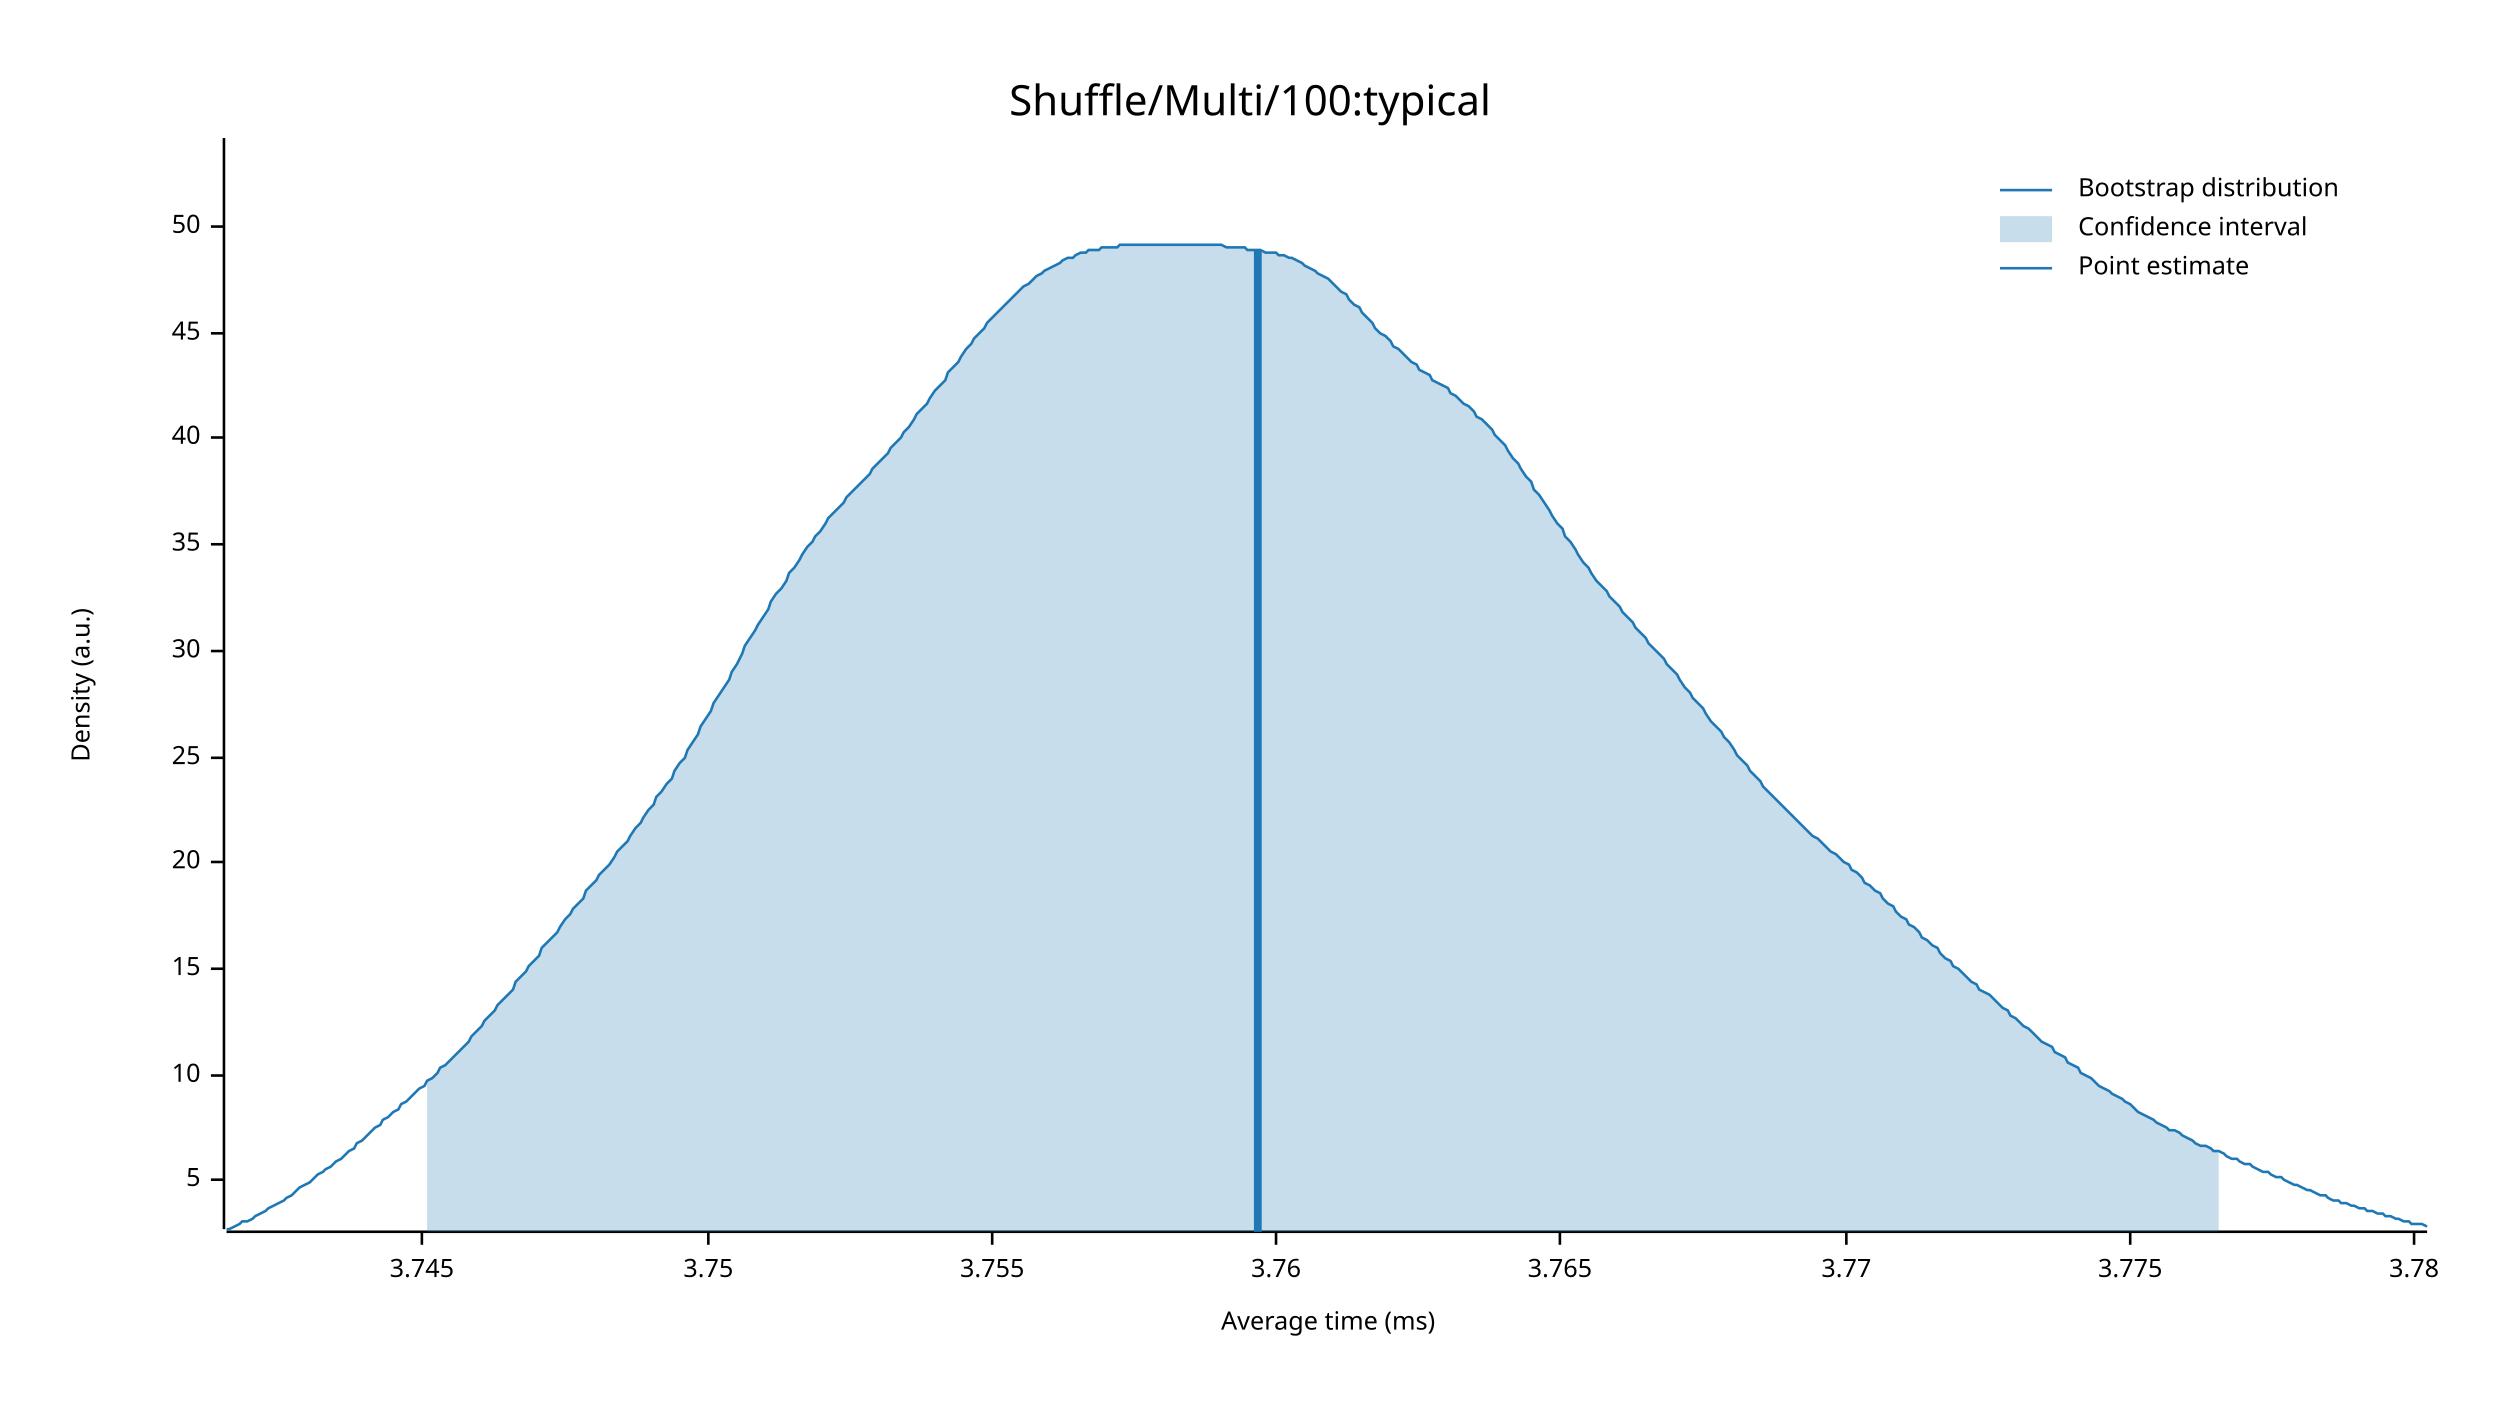
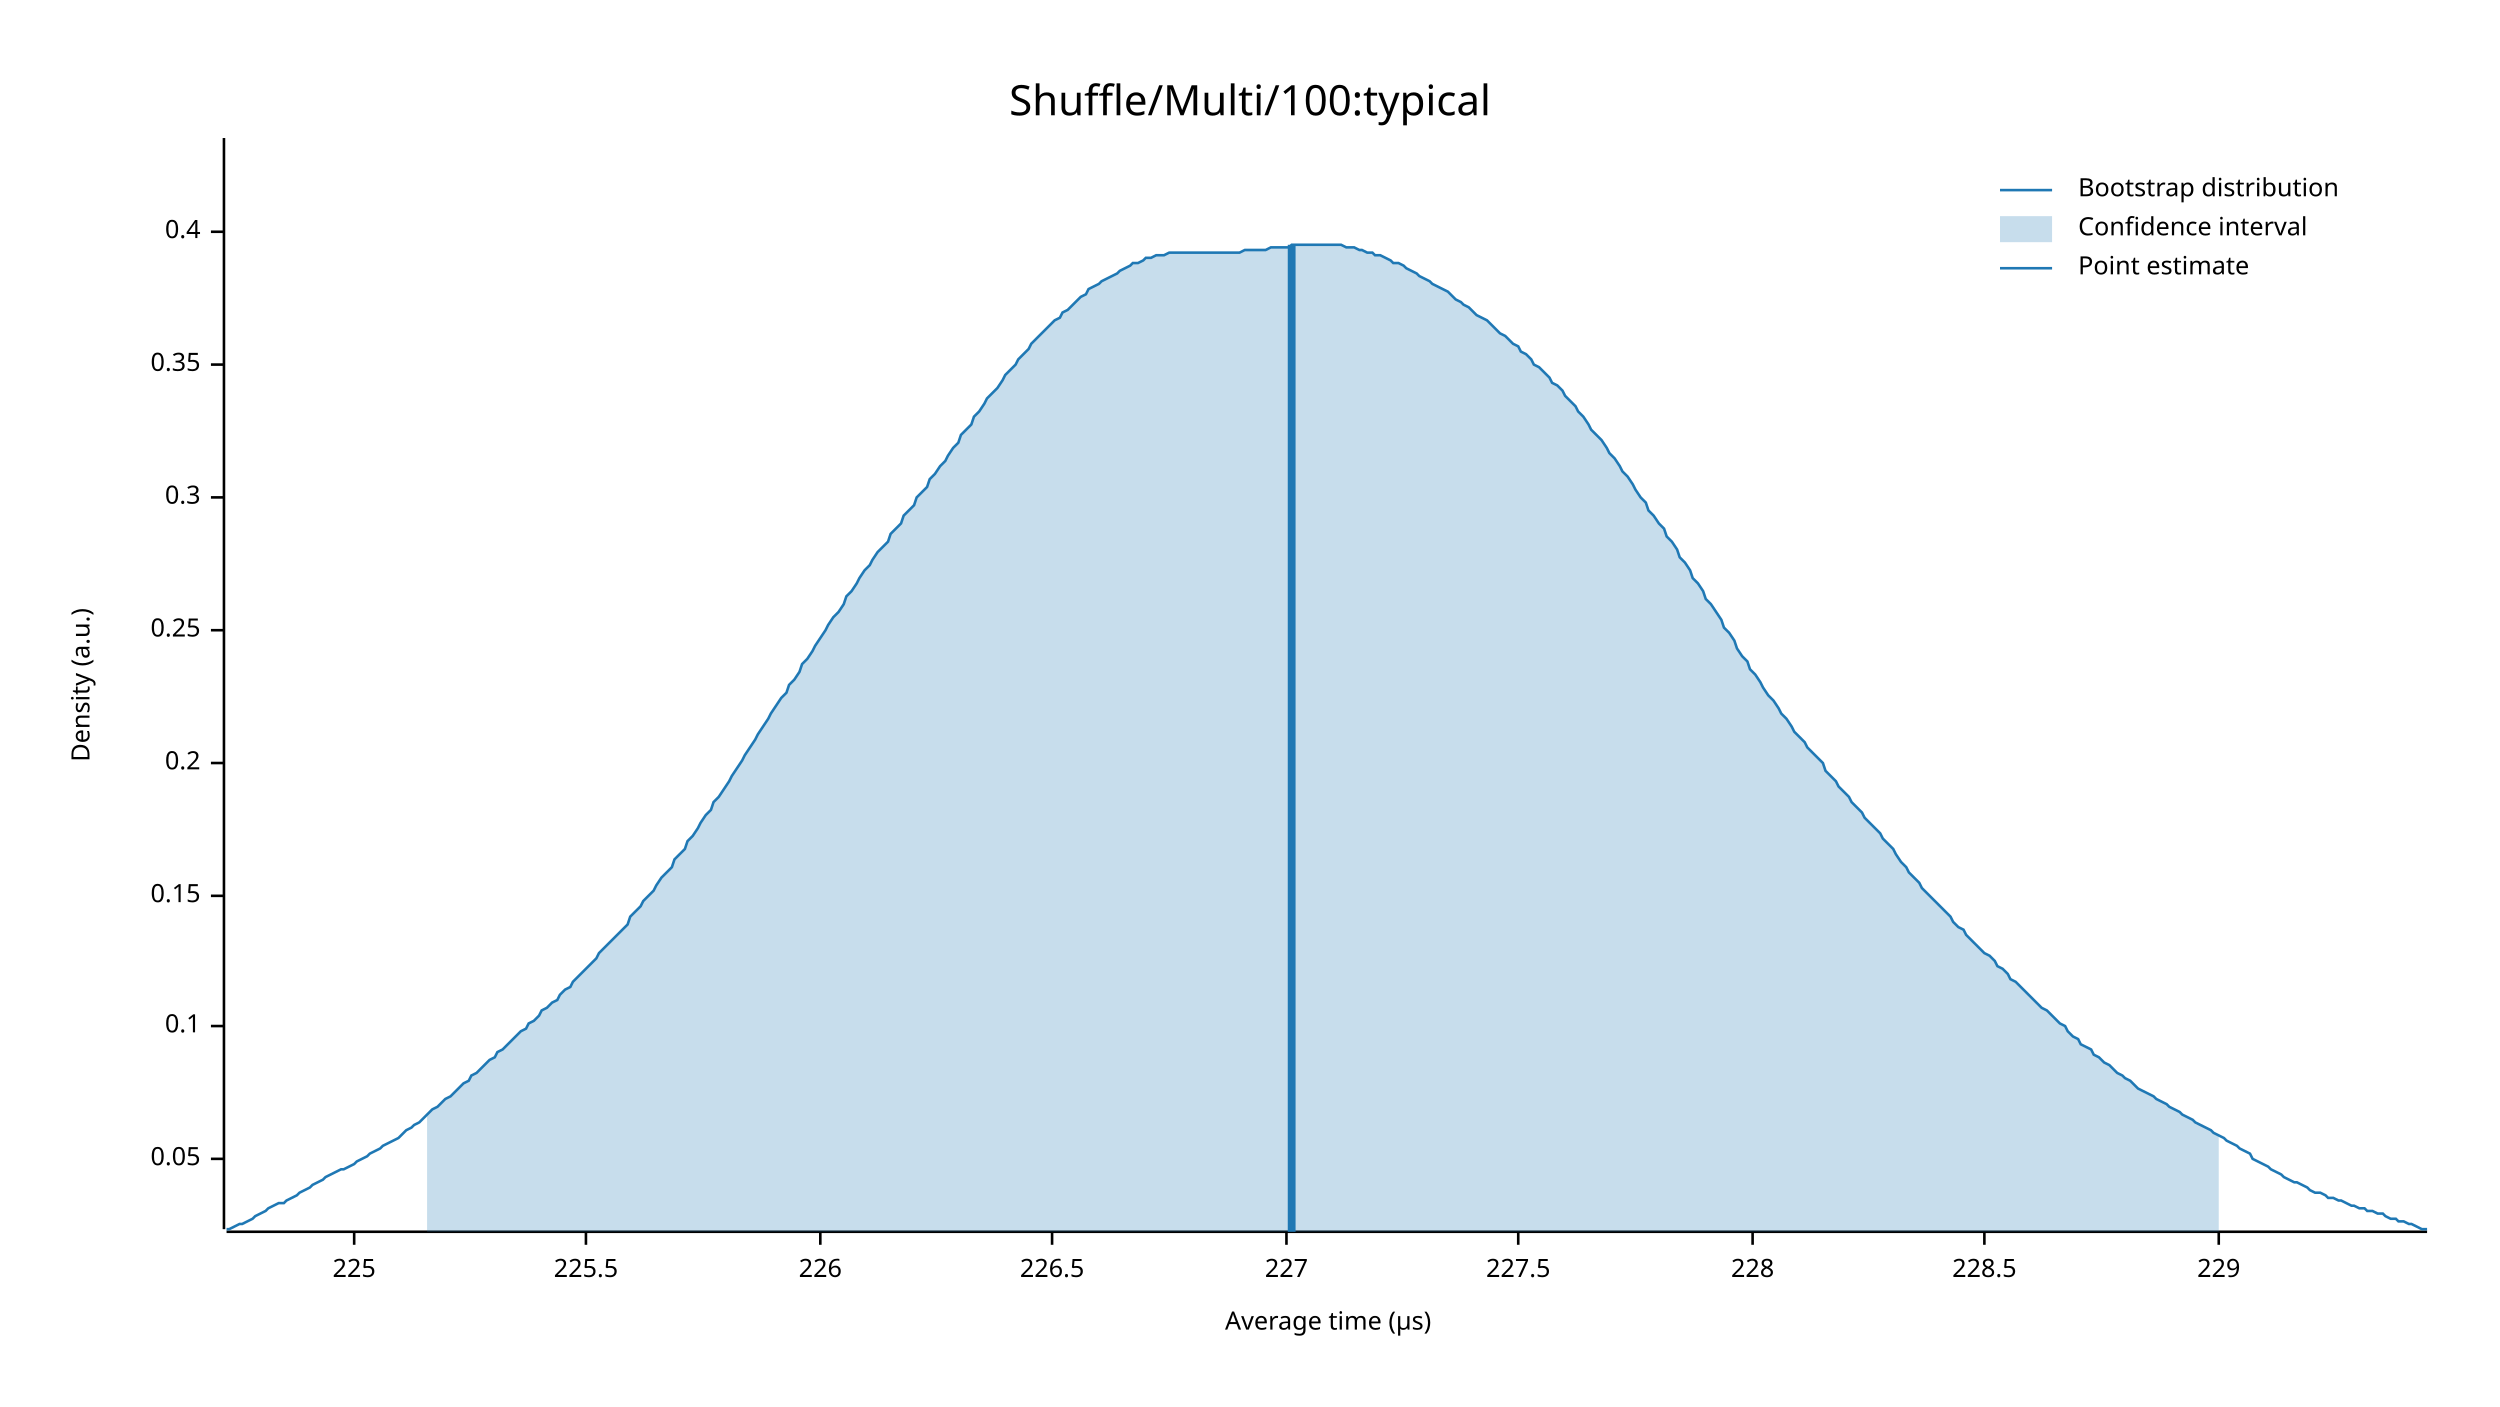
<svg xmlns="http://www.w3.org/2000/svg" width="960" height="540" viewBox="0 0 960 540">
  <text x="480" y="32" dy="0.76em" text-anchor="middle" font-family="sans-serif" font-size="16.129" opacity="1" fill="#000000">
Shuffle/Multi/100:typical
</text>
  <text x="27" y="263" dy="0.76em" text-anchor="middle" font-family="sans-serif" font-size="9.677" opacity="1" fill="#000000" transform="rotate(270, 27, 263)">
Density (a.u.)
</text>
  <text x="510" y="513" dy="-0.5ex" text-anchor="middle" font-family="sans-serif" font-size="9.677" opacity="1" fill="#000000">
- Average time (ms)
+ Average time (µs)
</text>
  <polyline fill="none" opacity="1" stroke="#000000" stroke-width="1" points="86,53 86,472 " />
-   <text x="77" y="453" dy="0.5ex" text-anchor="end" font-family="sans-serif" font-size="9.677" opacity="1" fill="#000000">
- 5
+   <text x="77" y="445" dy="0.5ex" text-anchor="end" font-family="sans-serif" font-size="9.677" opacity="1" fill="#000000">
+ 0.05
</text>
-   <polyline fill="none" opacity="1" stroke="#000000" stroke-width="1" points="81,453 86,453 " />
-   <text x="77" y="413" dy="0.5ex" text-anchor="end" font-family="sans-serif" font-size="9.677" opacity="1" fill="#000000">
- 10
+   <polyline fill="none" opacity="1" stroke="#000000" stroke-width="1" points="81,445 86,445 " />
+   <text x="77" y="394" dy="0.5ex" text-anchor="end" font-family="sans-serif" font-size="9.677" opacity="1" fill="#000000">
+ 0.1
</text>
-   <polyline fill="none" opacity="1" stroke="#000000" stroke-width="1" points="81,413 86,413 " />
-   <text x="77" y="372" dy="0.5ex" text-anchor="end" font-family="sans-serif" font-size="9.677" opacity="1" fill="#000000">
- 15
+   <polyline fill="none" opacity="1" stroke="#000000" stroke-width="1" points="81,394 86,394 " />
+   <text x="77" y="344" dy="0.5ex" text-anchor="end" font-family="sans-serif" font-size="9.677" opacity="1" fill="#000000">
+ 0.15
</text>
-   <polyline fill="none" opacity="1" stroke="#000000" stroke-width="1" points="81,372 86,372 " />
-   <text x="77" y="331" dy="0.5ex" text-anchor="end" font-family="sans-serif" font-size="9.677" opacity="1" fill="#000000">
- 20
+   <polyline fill="none" opacity="1" stroke="#000000" stroke-width="1" points="81,344 86,344 " />
+   <text x="77" y="293" dy="0.5ex" text-anchor="end" font-family="sans-serif" font-size="9.677" opacity="1" fill="#000000">
+ 0.2
</text>
-   <polyline fill="none" opacity="1" stroke="#000000" stroke-width="1" points="81,331 86,331 " />
-   <text x="77" y="291" dy="0.5ex" text-anchor="end" font-family="sans-serif" font-size="9.677" opacity="1" fill="#000000">
- 25
+   <polyline fill="none" opacity="1" stroke="#000000" stroke-width="1" points="81,293 86,293 " />
+   <text x="77" y="242" dy="0.5ex" text-anchor="end" font-family="sans-serif" font-size="9.677" opacity="1" fill="#000000">
+ 0.25
</text>
-   <polyline fill="none" opacity="1" stroke="#000000" stroke-width="1" points="81,291 86,291 " />
-   <text x="77" y="250" dy="0.5ex" text-anchor="end" font-family="sans-serif" font-size="9.677" opacity="1" fill="#000000">
- 30
+   <polyline fill="none" opacity="1" stroke="#000000" stroke-width="1" points="81,242 86,242 " />
+   <text x="77" y="191" dy="0.5ex" text-anchor="end" font-family="sans-serif" font-size="9.677" opacity="1" fill="#000000">
+ 0.3
</text>
-   <polyline fill="none" opacity="1" stroke="#000000" stroke-width="1" points="81,250 86,250 " />
-   <text x="77" y="209" dy="0.5ex" text-anchor="end" font-family="sans-serif" font-size="9.677" opacity="1" fill="#000000">
- 35
+   <polyline fill="none" opacity="1" stroke="#000000" stroke-width="1" points="81,191 86,191 " />
+   <text x="77" y="140" dy="0.5ex" text-anchor="end" font-family="sans-serif" font-size="9.677" opacity="1" fill="#000000">
+ 0.35
</text>
-   <polyline fill="none" opacity="1" stroke="#000000" stroke-width="1" points="81,209 86,209 " />
-   <text x="77" y="168" dy="0.5ex" text-anchor="end" font-family="sans-serif" font-size="9.677" opacity="1" fill="#000000">
- 40
+   <polyline fill="none" opacity="1" stroke="#000000" stroke-width="1" points="81,140 86,140 " />
+   <text x="77" y="89" dy="0.5ex" text-anchor="end" font-family="sans-serif" font-size="9.677" opacity="1" fill="#000000">
+ 0.4
</text>
-   <polyline fill="none" opacity="1" stroke="#000000" stroke-width="1" points="81,168 86,168 " />
-   <text x="77" y="128" dy="0.5ex" text-anchor="end" font-family="sans-serif" font-size="9.677" opacity="1" fill="#000000">
- 45
+   <polyline fill="none" opacity="1" stroke="#000000" stroke-width="1" points="81,89 86,89 " />
+   <polyline fill="none" opacity="1" stroke="#000000" stroke-width="1" points="87,473 932,473 " />
+   <text x="136" y="483" dy="0.76em" text-anchor="middle" font-family="sans-serif" font-size="9.677" opacity="1" fill="#000000">
+ 225
</text>
-   <polyline fill="none" opacity="1" stroke="#000000" stroke-width="1" points="81,128 86,128 " />
-   <text x="77" y="87" dy="0.5ex" text-anchor="end" font-family="sans-serif" font-size="9.677" opacity="1" fill="#000000">
- 50
+   <polyline fill="none" opacity="1" stroke="#000000" stroke-width="1" points="136,473 136,478 " />
+   <text x="225" y="483" dy="0.76em" text-anchor="middle" font-family="sans-serif" font-size="9.677" opacity="1" fill="#000000">
+ 225.5
</text>
-   <polyline fill="none" opacity="1" stroke="#000000" stroke-width="1" points="81,87 86,87 " />
-   <polyline fill="none" opacity="1" stroke="#000000" stroke-width="1" points="87,473 932,473 " />
-   <text x="162" y="483" dy="0.76em" text-anchor="middle" font-family="sans-serif" font-size="9.677" opacity="1" fill="#000000">
- 3.745
+   <polyline fill="none" opacity="1" stroke="#000000" stroke-width="1" points="225,473 225,478 " />
+   <text x="315" y="483" dy="0.76em" text-anchor="middle" font-family="sans-serif" font-size="9.677" opacity="1" fill="#000000">
+ 226
</text>
-   <polyline fill="none" opacity="1" stroke="#000000" stroke-width="1" points="162,473 162,478 " />
-   <text x="272" y="483" dy="0.76em" text-anchor="middle" font-family="sans-serif" font-size="9.677" opacity="1" fill="#000000">
- 3.75
+   <polyline fill="none" opacity="1" stroke="#000000" stroke-width="1" points="315,473 315,478 " />
+   <text x="404" y="483" dy="0.76em" text-anchor="middle" font-family="sans-serif" font-size="9.677" opacity="1" fill="#000000">
+ 226.5
</text>
-   <polyline fill="none" opacity="1" stroke="#000000" stroke-width="1" points="272,473 272,478 " />
-   <text x="381" y="483" dy="0.76em" text-anchor="middle" font-family="sans-serif" font-size="9.677" opacity="1" fill="#000000">
- 3.755
+   <polyline fill="none" opacity="1" stroke="#000000" stroke-width="1" points="404,473 404,478 " />
+   <text x="494" y="483" dy="0.76em" text-anchor="middle" font-family="sans-serif" font-size="9.677" opacity="1" fill="#000000">
+ 227
</text>
-   <polyline fill="none" opacity="1" stroke="#000000" stroke-width="1" points="381,473 381,478 " />
-   <text x="490" y="483" dy="0.76em" text-anchor="middle" font-family="sans-serif" font-size="9.677" opacity="1" fill="#000000">
- 3.76
+   <polyline fill="none" opacity="1" stroke="#000000" stroke-width="1" points="494,473 494,478 " />
+   <text x="583" y="483" dy="0.76em" text-anchor="middle" font-family="sans-serif" font-size="9.677" opacity="1" fill="#000000">
+ 227.5
</text>
-   <polyline fill="none" opacity="1" stroke="#000000" stroke-width="1" points="490,473 490,478 " />
-   <text x="599" y="483" dy="0.76em" text-anchor="middle" font-family="sans-serif" font-size="9.677" opacity="1" fill="#000000">
- 3.765
+   <polyline fill="none" opacity="1" stroke="#000000" stroke-width="1" points="583,473 583,478 " />
+   <text x="673" y="483" dy="0.76em" text-anchor="middle" font-family="sans-serif" font-size="9.677" opacity="1" fill="#000000">
+ 228
</text>
-   <polyline fill="none" opacity="1" stroke="#000000" stroke-width="1" points="599,473 599,478 " />
-   <text x="709" y="483" dy="0.76em" text-anchor="middle" font-family="sans-serif" font-size="9.677" opacity="1" fill="#000000">
- 3.77
+   <polyline fill="none" opacity="1" stroke="#000000" stroke-width="1" points="673,473 673,478 " />
+   <text x="762" y="483" dy="0.76em" text-anchor="middle" font-family="sans-serif" font-size="9.677" opacity="1" fill="#000000">
+ 228.5
</text>
-   <polyline fill="none" opacity="1" stroke="#000000" stroke-width="1" points="709,473 709,478 " />
-   <text x="818" y="483" dy="0.76em" text-anchor="middle" font-family="sans-serif" font-size="9.677" opacity="1" fill="#000000">
- 3.775
+   <polyline fill="none" opacity="1" stroke="#000000" stroke-width="1" points="762,473 762,478 " />
+   <text x="852" y="483" dy="0.76em" text-anchor="middle" font-family="sans-serif" font-size="9.677" opacity="1" fill="#000000">
+ 229
</text>
-   <polyline fill="none" opacity="1" stroke="#000000" stroke-width="1" points="818,473 818,478 " />
-   <text x="927" y="483" dy="0.76em" text-anchor="middle" font-family="sans-serif" font-size="9.677" opacity="1" fill="#000000">
- 3.78
- </text>
-   <polyline fill="none" opacity="1" stroke="#000000" stroke-width="1" points="927,473 927,478 " />
-   <polyline fill="none" opacity="1" stroke="#1F78B4" stroke-width="1" points="87,472 88,472 90,471 92,470 93,469 95,469 97,468 98,467 100,466 102,465 103,464 105,463 107,462 109,461 110,460 112,459 114,457 115,456 117,455 119,454 120,453 122,451 124,450 125,449 127,448 129,446 131,445 132,444 134,442 136,441 137,439 139,438 141,436 142,435 144,433 146,432 147,430 149,429 151,427 153,426 154,424 156,423 158,421 159,420 161,418 163,417 164,415 166,414 168,412 169,410 171,409 173,407 175,405 176,404 178,402 180,400 181,398 183,396 185,394 186,392 188,390 190,388 191,386 193,384 195,382 197,380 198,377 200,375 202,373 203,371 205,369 207,367 208,364 210,362 212,360 214,358 215,356 217,353 219,351 220,349 222,347 224,345 225,342 227,340 229,338 230,336 232,334 234,332 236,329 237,327 239,325 241,323 242,321 244,318 246,316 247,314 249,311 251,309 252,306 254,304 256,301 258,299 259,296 261,293 263,291 264,288 266,285 268,282 269,279 271,276 273,273 274,270 276,267 278,264 280,261 281,258 283,255 285,251 286,248 288,245 290,242 291,240 293,237 295,234 296,231 298,228 300,226 302,223 303,220 305,218 307,215 308,213 310,210 312,208 313,206 315,204 317,201 318,199 320,197 322,195 324,193 325,191 327,189 329,187 330,186 332,184 334,182 335,180 337,178 339,176 341,174 342,172 344,170 346,168 347,166 349,164 351,161 352,159 354,157 356,155 357,153 359,150 361,148 363,146 364,143 366,141 368,139 369,137 371,134 373,132 374,130 376,128 378,126 379,124 381,122 383,120 385,118 386,117 388,115 390,113 391,112 393,110 395,109 396,108 398,106 400,105 401,104 403,103 405,102 407,101 408,100 410,99 412,99 413,98 415,97 417,97 418,96 420,96 422,96 423,95 425,95 427,95 429,95 430,94 432,94 434,94 435,94 437,94 439,94 440,94 442,94 444,94 445,94 447,94 449,94 451,94 452,94 454,94 456,94 457,94 459,94 461,94 462,94 464,94 466,94 468,94 469,94 471,95 473,95 474,95 476,95 478,95 479,96 481,96 483,96 484,96 486,97 488,97 490,97 491,98 493,98 495,99 496,99 498,100 500,101 501,102 503,103 505,104 506,105 508,106 510,107 512,109 513,110 515,112 517,113 518,115 520,117 522,118 523,120 525,122 527,124 528,126 530,128 532,129 534,131 535,133 537,134 539,136 540,137 542,139 544,140 545,142 547,143 549,144 550,146 552,147 554,148 556,149 557,151 559,152 561,154 562,155 564,156 566,158 567,160 569,161 571,163 573,165 574,167 576,169 578,171 579,173 581,176 583,178 584,180 586,183 588,185 589,188 591,190 593,193 595,196 596,198 598,201 600,203 601,206 603,208 605,211 606,213 608,216 610,218 611,220 613,223 615,225 617,227 618,229 620,231 622,233 623,235 625,237 627,239 628,241 630,243 632,245 633,247 635,249 637,251 639,253 640,255 642,257 644,259 645,261 647,264 649,266 650,268 652,270 654,272 655,274 657,277 659,279 661,281 662,283 664,285 666,288 667,290 669,292 671,294 672,296 674,298 676,300 677,302 679,304 681,306 683,308 684,309 686,311 688,313 689,314 691,316 693,318 694,319 696,321 698,322 700,324 701,325 703,327 705,328 706,329 708,331 710,332 711,334 713,335 715,337 716,339 718,340 720,342 722,343 723,345 725,347 727,348 728,350 730,352 732,353 733,355 735,356 737,358 738,360 740,361 742,363 744,364 745,366 747,368 749,369 750,371 752,372 754,374 755,375 757,377 759,378 760,380 762,381 764,382 766,384 767,385 769,387 771,388 772,390 774,391 776,393 777,394 779,395 781,397 782,398 784,400 786,401 788,402 789,404 791,405 793,406 794,408 796,409 798,410 799,412 801,413 803,414 804,415 806,417 808,418 810,419 811,420 813,421 815,422 816,423 818,424 820,426 821,427 823,428 825,429 827,430 828,431 830,432 832,433 833,434 835,434 837,435 838,436 840,437 842,438 843,439 845,440 847,440 849,441 850,442 852,442 854,443 855,444 857,445 859,445 860,446 862,447 864,447 865,448 867,449 869,450 871,450 872,451 874,452 876,452 877,453 879,454 881,455 882,455 884,456 886,457 887,457 889,458 891,459 893,459 894,460 896,461 898,461 899,462 901,462 903,463 904,463 906,464 908,464 909,465 911,465 913,466 915,466 916,467 918,467 920,468 921,468 923,469 925,469 926,470 928,470 930,470 932,471 " />
-   <polygon opacity="0.25" fill="#1F78B4" points="164,415 166,414 168,412 169,410 171,409 173,407 175,405 176,404 178,402 180,400 181,398 183,396 185,394 186,392 188,390 190,388 191,386 193,384 195,382 197,380 198,377 200,375 202,373 203,371 205,369 207,367 208,364 210,362 212,360 214,358 215,356 217,353 219,351 220,349 222,347 224,345 225,342 227,340 229,338 230,336 232,334 234,332 236,329 237,327 239,325 241,323 242,321 244,318 246,316 247,314 249,311 251,309 252,306 254,304 256,301 258,299 259,296 261,293 263,291 264,288 266,285 268,282 269,279 271,276 273,273 274,270 276,267 278,264 280,261 281,258 283,255 285,251 286,248 288,245 290,242 291,240 293,237 295,234 296,231 298,228 300,226 302,223 303,220 305,218 307,215 308,213 310,210 312,208 313,206 315,204 317,201 318,199 320,197 322,195 324,193 325,191 327,189 329,187 330,186 332,184 334,182 335,180 337,178 339,176 341,174 342,172 344,170 346,168 347,166 349,164 351,161 352,159 354,157 356,155 357,153 359,150 361,148 363,146 364,143 366,141 368,139 369,137 371,134 373,132 374,130 376,128 378,126 379,124 381,122 383,120 385,118 386,117 388,115 390,113 391,112 393,110 395,109 396,108 398,106 400,105 401,104 403,103 405,102 407,101 408,100 410,99 412,99 413,98 415,97 417,97 418,96 420,96 422,96 423,95 425,95 427,95 429,95 430,94 432,94 434,94 435,94 437,94 439,94 440,94 442,94 444,94 445,94 447,94 449,94 451,94 452,94 454,94 456,94 457,94 459,94 461,94 462,94 464,94 466,94 468,94 469,94 471,95 473,95 474,95 476,95 478,95 479,96 481,96 483,96 484,96 486,97 488,97 490,97 491,98 493,98 495,99 496,99 498,100 500,101 501,102 503,103 505,104 506,105 508,106 510,107 512,109 513,110 515,112 517,113 518,115 520,117 522,118 523,120 525,122 527,124 528,126 530,128 532,129 534,131 535,133 537,134 539,136 540,137 542,139 544,140 545,142 547,143 549,144 550,146 552,147 554,148 556,149 557,151 559,152 561,154 562,155 564,156 566,158 567,160 569,161 571,163 573,165 574,167 576,169 578,171 579,173 581,176 583,178 584,180 586,183 588,185 589,188 591,190 593,193 595,196 596,198 598,201 600,203 601,206 603,208 605,211 606,213 608,216 610,218 611,220 613,223 615,225 617,227 618,229 620,231 622,233 623,235 625,237 627,239 628,241 630,243 632,245 633,247 635,249 637,251 639,253 640,255 642,257 644,259 645,261 647,264 649,266 650,268 652,270 654,272 655,274 657,277 659,279 661,281 662,283 664,285 666,288 667,290 669,292 671,294 672,296 674,298 676,300 677,302 679,304 681,306 683,308 684,309 686,311 688,313 689,314 691,316 693,318 694,319 696,321 698,322 700,324 701,325 703,327 705,328 706,329 708,331 710,332 711,334 713,335 715,337 716,339 718,340 720,342 722,343 723,345 725,347 727,348 728,350 730,352 732,353 733,355 735,356 737,358 738,360 740,361 742,363 744,364 745,366 747,368 749,369 750,371 752,372 754,374 755,375 757,377 759,378 760,380 762,381 764,382 766,384 767,385 769,387 771,388 772,390 774,391 776,393 777,394 779,395 781,397 782,398 784,400 786,401 788,402 789,404 791,405 793,406 794,408 796,409 798,410 799,412 801,413 803,414 804,415 806,417 808,418 810,419 811,420 813,421 815,422 816,423 818,424 820,426 821,427 823,428 825,429 827,430 828,431 830,432 832,433 833,434 835,434 837,435 838,436 840,437 842,438 843,439 845,440 847,440 849,441 850,442 852,442 852,473 164,473 " />
-   <polyline fill="none" opacity="1" stroke="#1F78B4" stroke-width="3" points="483,473 483,96 " />
+   <polyline fill="none" opacity="1" stroke="#000000" stroke-width="1" points="852,473 852,478 " />
+   <polyline fill="none" opacity="1" stroke="#1F78B4" stroke-width="1" points="87,472 88,472 90,471 92,470 93,470 95,469 97,468 98,467 100,466 102,465 103,464 105,463 107,462 109,462 110,461 112,460 114,459 115,458 117,457 119,456 120,455 122,454 124,453 125,452 127,451 129,450 131,449 132,449 134,448 136,447 137,446 139,445 141,444 142,443 144,442 146,441 147,440 149,439 151,438 153,437 154,436 156,434 158,433 159,432 161,431 163,429 164,428 166,426 168,425 169,424 171,422 173,421 175,419 176,418 178,416 180,415 181,413 183,412 185,410 186,409 188,407 190,406 191,404 193,403 195,401 197,399 198,398 200,396 202,395 203,393 205,392 207,390 208,388 210,387 212,385 214,384 215,382 217,380 219,379 220,377 222,375 224,373 225,372 227,370 229,368 230,366 232,364 234,362 236,360 237,359 239,357 241,355 242,352 244,350 246,348 247,346 249,344 251,342 252,340 254,337 256,335 258,333 259,330 261,328 263,326 264,323 266,321 268,318 269,316 271,313 273,311 274,308 276,306 278,303 280,300 281,298 283,295 285,292 286,290 288,287 290,284 291,282 293,279 295,276 296,274 298,271 300,268 302,266 303,263 305,261 307,258 308,255 310,253 312,250 313,248 315,245 317,242 318,240 320,237 322,235 324,232 325,229 327,227 329,224 330,222 332,219 334,217 335,215 337,212 339,210 341,208 342,205 344,203 346,201 347,198 349,196 351,194 352,191 354,189 356,187 357,184 359,182 361,179 363,177 364,175 366,172 368,170 369,167 371,165 373,163 374,160 376,158 378,155 379,153 381,151 383,149 385,146 386,144 388,142 390,140 391,138 393,136 395,134 396,132 398,130 400,128 401,127 403,125 405,123 407,122 408,120 410,119 412,117 413,116 415,114 417,113 418,111 420,110 422,109 423,108 425,107 427,106 429,105 430,104 432,103 434,102 435,101 437,101 439,100 440,99 442,99 444,98 445,98 447,98 449,97 451,97 452,97 454,97 456,97 457,97 459,97 461,97 462,97 464,97 466,97 468,97 469,97 471,97 473,97 474,97 476,97 478,96 479,96 481,96 483,96 484,96 486,96 488,95 490,95 491,95 493,95 495,95 496,94 498,94 500,94 501,94 503,94 505,94 506,94 508,94 510,94 512,94 513,94 515,94 517,95 518,95 520,95 522,96 523,96 525,97 527,97 528,98 530,98 532,99 534,100 535,101 537,101 539,102 540,103 542,104 544,105 545,106 547,107 549,108 550,109 552,110 554,111 556,112 557,113 559,115 561,116 562,117 564,118 566,120 567,121 569,122 571,123 573,125 574,126 576,128 578,129 579,130 581,132 583,133 584,135 586,136 588,138 589,140 591,141 593,143 595,145 596,147 598,148 600,150 601,152 603,154 605,156 606,158 608,160 610,163 611,165 613,167 615,169 617,172 618,174 620,176 622,179 623,181 625,183 627,186 628,188 630,191 632,193 633,196 635,198 637,201 639,203 640,206 642,208 644,211 645,214 647,216 649,219 650,222 652,224 654,227 655,230 657,232 659,235 661,238 662,241 664,243 666,246 667,249 669,252 671,254 672,257 674,259 676,262 677,264 679,267 681,269 683,272 684,274 686,276 688,279 689,281 691,283 693,285 694,287 696,289 698,291 700,293 701,296 703,298 705,300 706,302 708,304 710,306 711,308 713,310 715,312 716,314 718,316 720,318 722,320 723,322 725,324 727,326 728,328 730,331 732,333 733,335 735,337 737,339 738,341 740,343 742,345 744,347 745,348 747,350 749,352 750,354 752,356 754,357 755,359 757,361 759,363 760,364 762,366 764,367 766,369 767,371 769,372 771,374 772,376 774,377 776,379 777,380 779,382 781,384 782,385 784,387 786,388 788,390 789,391 791,393 793,394 794,396 796,398 798,399 799,401 801,402 803,403 804,405 806,406 808,408 810,409 811,410 813,412 815,413 816,414 818,415 820,417 821,418 823,419 825,420 827,421 828,422 830,423 832,424 833,425 835,426 837,427 838,428 840,429 842,430 843,431 845,432 847,433 849,434 850,435 852,436 854,437 855,438 857,439 859,440 860,441 862,442 864,443 865,445 867,446 869,447 871,448 872,449 874,450 876,451 877,452 879,453 881,454 882,454 884,455 886,456 887,457 889,458 891,458 893,459 894,460 896,460 898,461 899,461 901,462 903,463 904,463 906,464 908,464 909,465 911,465 913,466 915,466 916,467 918,468 920,468 921,469 923,469 925,470 926,470 928,471 930,472 932,472 " />
+   <polygon opacity="0.25" fill="#1F78B4" points="164,428 166,426 168,425 169,424 171,422 173,421 175,419 176,418 178,416 180,415 181,413 183,412 185,410 186,409 188,407 190,406 191,404 193,403 195,401 197,399 198,398 200,396 202,395 203,393 205,392 207,390 208,388 210,387 212,385 214,384 215,382 217,380 219,379 220,377 222,375 224,373 225,372 227,370 229,368 230,366 232,364 234,362 236,360 237,359 239,357 241,355 242,352 244,350 246,348 247,346 249,344 251,342 252,340 254,337 256,335 258,333 259,330 261,328 263,326 264,323 266,321 268,318 269,316 271,313 273,311 274,308 276,306 278,303 280,300 281,298 283,295 285,292 286,290 288,287 290,284 291,282 293,279 295,276 296,274 298,271 300,268 302,266 303,263 305,261 307,258 308,255 310,253 312,250 313,248 315,245 317,242 318,240 320,237 322,235 324,232 325,229 327,227 329,224 330,222 332,219 334,217 335,215 337,212 339,210 341,208 342,205 344,203 346,201 347,198 349,196 351,194 352,191 354,189 356,187 357,184 359,182 361,179 363,177 364,175 366,172 368,170 369,167 371,165 373,163 374,160 376,158 378,155 379,153 381,151 383,149 385,146 386,144 388,142 390,140 391,138 393,136 395,134 396,132 398,130 400,128 401,127 403,125 405,123 407,122 408,120 410,119 412,117 413,116 415,114 417,113 418,111 420,110 422,109 423,108 425,107 427,106 429,105 430,104 432,103 434,102 435,101 437,101 439,100 440,99 442,99 444,98 445,98 447,98 449,97 451,97 452,97 454,97 456,97 457,97 459,97 461,97 462,97 464,97 466,97 468,97 469,97 471,97 473,97 474,97 476,97 478,96 479,96 481,96 483,96 484,96 486,96 488,95 490,95 491,95 493,95 495,95 496,94 498,94 500,94 501,94 503,94 505,94 506,94 508,94 510,94 512,94 513,94 515,94 517,95 518,95 520,95 522,96 523,96 525,97 527,97 528,98 530,98 532,99 534,100 535,101 537,101 539,102 540,103 542,104 544,105 545,106 547,107 549,108 550,109 552,110 554,111 556,112 557,113 559,115 561,116 562,117 564,118 566,120 567,121 569,122 571,123 573,125 574,126 576,128 578,129 579,130 581,132 583,133 584,135 586,136 588,138 589,140 591,141 593,143 595,145 596,147 598,148 600,150 601,152 603,154 605,156 606,158 608,160 610,163 611,165 613,167 615,169 617,172 618,174 620,176 622,179 623,181 625,183 627,186 628,188 630,191 632,193 633,196 635,198 637,201 639,203 640,206 642,208 644,211 645,214 647,216 649,219 650,222 652,224 654,227 655,230 657,232 659,235 661,238 662,241 664,243 666,246 667,249 669,252 671,254 672,257 674,259 676,262 677,264 679,267 681,269 683,272 684,274 686,276 688,279 689,281 691,283 693,285 694,287 696,289 698,291 700,293 701,296 703,298 705,300 706,302 708,304 710,306 711,308 713,310 715,312 716,314 718,316 720,318 722,320 723,322 725,324 727,326 728,328 730,331 732,333 733,335 735,337 737,339 738,341 740,343 742,345 744,347 745,348 747,350 749,352 750,354 752,356 754,357 755,359 757,361 759,363 760,364 762,366 764,367 766,369 767,371 769,372 771,374 772,376 774,377 776,379 777,380 779,382 781,384 782,385 784,387 786,388 788,390 789,391 791,393 793,394 794,396 796,398 798,399 799,401 801,402 803,403 804,405 806,406 808,408 810,409 811,410 813,412 815,413 816,414 818,415 820,417 821,418 823,419 825,420 827,421 828,422 830,423 832,424 833,425 835,426 837,427 838,428 840,429 842,430 843,431 845,432 847,433 849,434 850,435 852,436 852,473 164,473 " />
+   <polyline fill="none" opacity="1" stroke="#1F78B4" stroke-width="3" points="496,473 496,94 " />
  <text x="798" y="68" dy="0.76em" text-anchor="start" font-family="sans-serif" font-size="9.677" opacity="1" fill="#000000">
Bootstrap distribution
</text>
  <text x="798" y="83" dy="0.76em" text-anchor="start" font-family="sans-serif" font-size="9.677" opacity="1" fill="#000000">
Confidence interval
</text>
  <text x="798" y="98" dy="0.76em" text-anchor="start" font-family="sans-serif" font-size="9.677" opacity="1" fill="#000000">
Point estimate
</text>
  <polyline fill="none" opacity="1" stroke="#1F78B4" stroke-width="1" points="768,73 788,73 " />
  <rect x="768" y="83" width="20" height="10" opacity="0.25" fill="#1F78B4" stroke="none" />
  <polyline fill="none" opacity="1" stroke="#1F78B4" stroke-width="1" points="768,103 788,103 " />
</svg>
